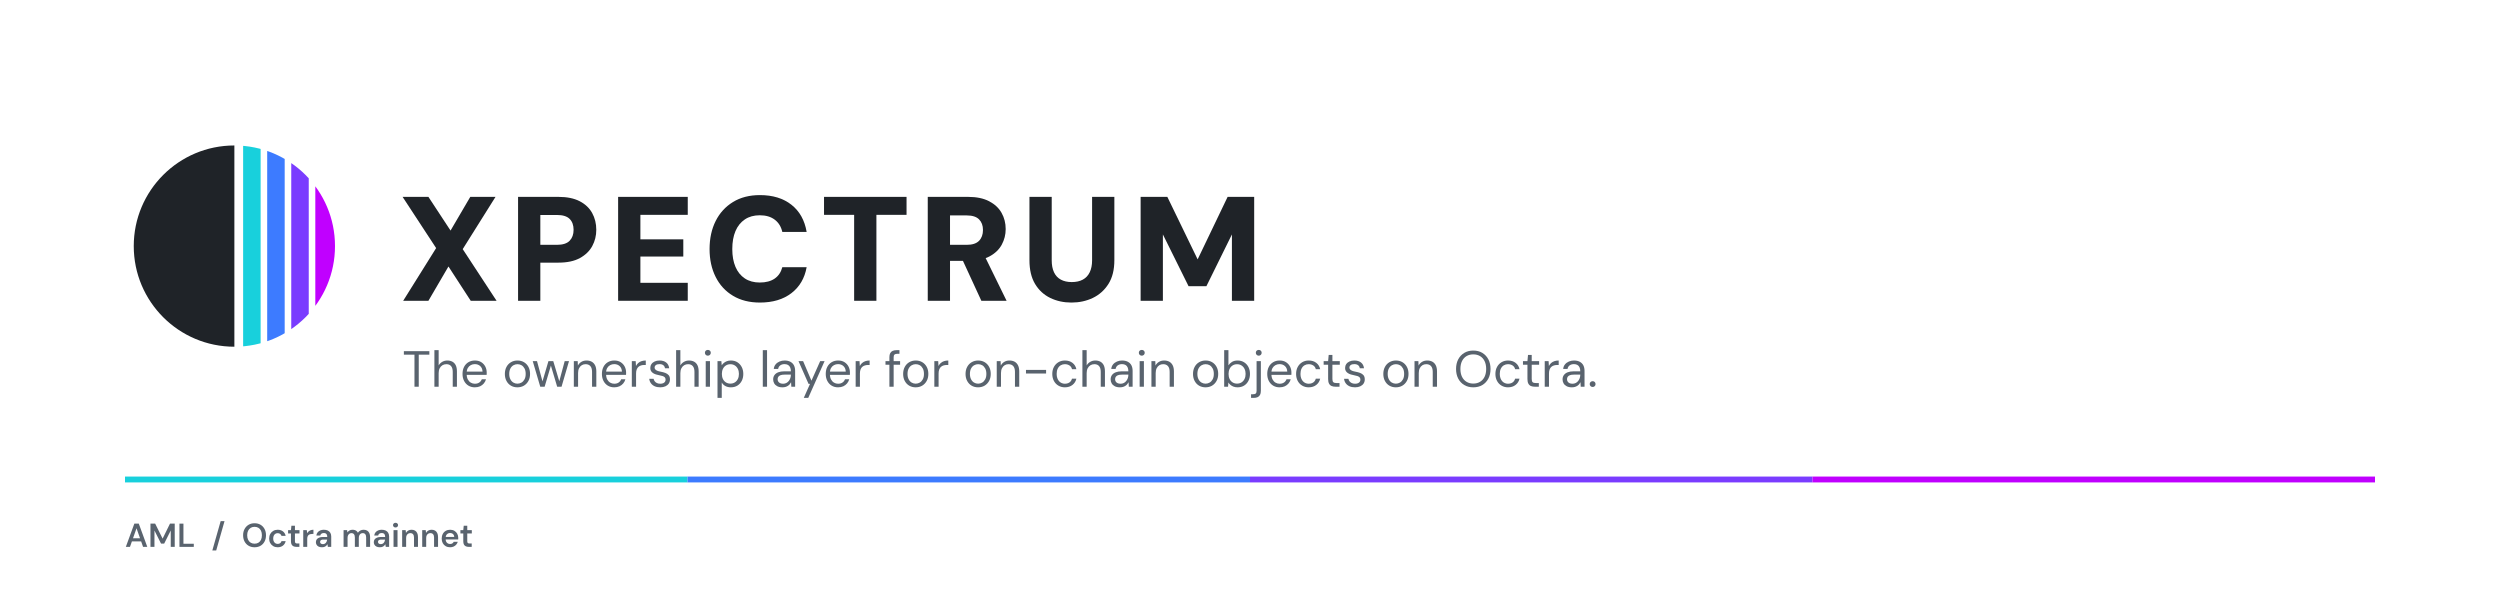
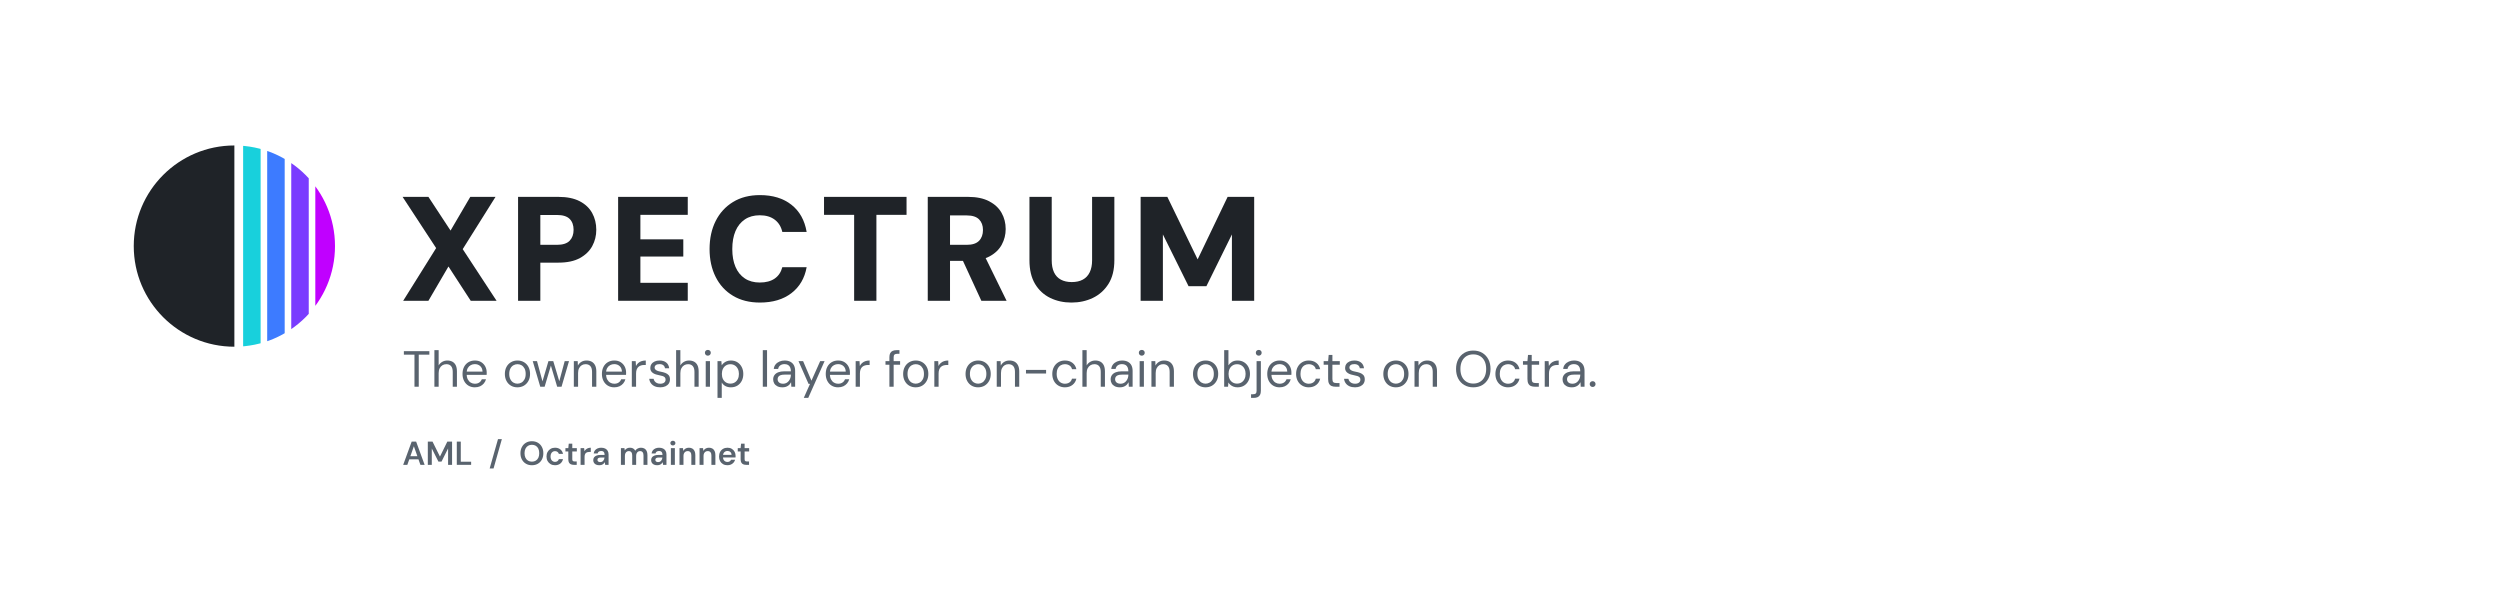
- <svg xmlns="http://www.w3.org/2000/svg" width="1280" height="312" viewBox="0 0 1280 312" role="img" aria-label="Xpectrum">
+ <svg xmlns="http://www.w3.org/2000/svg" width="1280" height="304" viewBox="0 0 1280 304" role="img" aria-label="Xpectrum">
  <defs>
    <path id="w9-76-114" d="M15.35 0L2.43 0L19.30-26.98L2.13-53.20L15.35-53.20L26.68-35.95L26.68-35.95L36.78-53.20L49.70-53.20L32.91-26.45L50.24 0L37.01 0L25.61-17.56L25.61-17.56L15.35 0Z" />
    <path id="w9-76-80" d="M16.49 0L5.09 0L5.09-53.20L25.76-53.20Q32.30-53.20 36.59-51.00Q40.89-48.79 43.02-44.95Q45.14-41.12 45.14-36.33L45.14-36.33Q45.14-31.84 43.09-28.04Q41.04-24.24 36.78-21.89Q32.53-19.53 25.76-19.53L25.76-19.53L16.49-19.53L16.49 0ZM16.49-43.93L16.49-28.65L25.00-28.65Q29.49-28.65 31.50-30.74Q33.52-32.83 33.52-36.33L33.52-36.33Q33.52-39.90 31.50-41.91Q29.49-43.93 25.00-43.93L25.00-43.93L16.49-43.93Z" />
    <path id="w9-76-23" d="M40.74 0L5.09 0L5.09-53.20L40.74-53.20L40.74-44.00L16.49-44.00L16.49-31.46L38.46-31.46L38.46-22.65L16.49-22.65L16.49-9.20L40.74-9.20L40.74 0Z" />
    <path id="w9-76-14" d="M29.18 0.91L29.18 0.91Q21.20 0.91 15.43-2.55Q9.65-6.00 6.54-12.20Q3.42-18.39 3.42-26.45L3.42-26.45Q3.42-34.66 6.54-40.85Q9.65-47.04 15.43-50.58Q21.20-54.11 29.18-54.11L29.18-54.11Q39.06-54.11 45.33-49.17Q51.60-44.23 53.12-35.26L53.12-35.26L40.66-35.26Q39.75-39.29 36.78-41.53Q33.82-43.78 29.11-43.78L29.11-43.78Q24.62-43.78 21.47-41.65Q18.32-39.52 16.68-35.68Q15.05-31.84 15.05-26.45L15.05-26.45Q15.05-21.20 16.68-17.37Q18.32-13.53 21.47-11.44Q24.62-9.35 29.11-9.35L29.11-9.35Q33.82-9.35 36.75-11.36Q39.67-13.38 40.66-17.18L40.66-17.18L53.12-17.18Q51.60-8.74 45.33-3.91Q39.06 0.91 29.18 0.91Z" />
    <path id="w9-76-93" d="M28.80 0L17.40 0L17.40-44.00L1.98-44.00L1.98-53.20L44.23-53.20L44.23-44.00L28.80-44.00L28.80 0Z" />
    <path id="w9-76-83" d="M16.49 0L5.09 0L5.09-53.20L25.76-53.20Q32.22-53.20 36.52-50.96Q40.81-48.72 42.90-44.99Q44.99-41.27 44.99-36.71L44.99-36.71Q44.99-32.45 42.98-28.73Q40.96-25.00 36.71-22.72Q32.45-20.44 25.69-20.44L25.69-20.44L16.49-20.44L16.49 0ZM45.45 0L32.53 0L21.81-23.26L34.05-23.26L45.45 0ZM16.49-43.70L16.49-28.65L25.08-28.65Q29.34-28.65 31.35-30.70Q33.36-32.76 33.36-36.25L33.36-36.25Q33.36-39.67 31.35-41.69Q29.34-43.70 25.08-43.70L25.08-43.70L16.49-43.70Z" />
    <path id="w9-76-97" d="M26.14 0.91L26.14 0.91Q20.14 0.91 15.24-1.48Q10.34-3.88 7.49-8.66Q4.64-13.45 4.64-20.75L4.64-20.75L4.64-53.20L16.04-53.20L16.04-20.67Q16.04-17.10 17.21-14.59Q18.39-12.08 20.71-10.83Q23.03-9.58 26.30-9.58L26.30-9.58Q29.64-9.58 31.96-10.83Q34.28-12.08 35.49-14.59Q36.71-17.10 36.71-20.67L36.71-20.67L36.71-53.20L48.11-53.20L48.11-20.75Q48.11-13.45 45.11-8.66Q42.10-3.88 37.13-1.48Q32.15 0.91 26.14 0.91Z" />
    <path id="w9-76-62" d="M16.49 0L5.09 0L5.09-53.20L18.77-53.20L34.28-21.20L34.28-21.20L49.63-53.20L63.23-53.20L63.23 0L51.83 0L51.83-33.97L51.83-33.97L38.76-7.45L29.64-7.45L16.49-33.97L16.49-33.97L16.49 0Z" />
    <path id="w4-26-93" d="M8.40 0L6.21 0L6.21-16.41L0.78-16.41L0.78-18.20L13.83-18.20L13.83-16.41L8.40-16.41L8.40 0Z" />
    <path id="w4-26-164" d="M4.00 0L1.82 0L1.82-18.72L4.00-18.72L4.00-10.89L4.00-10.89Q4.65-12.06 5.84-12.74Q7.02-13.42 8.42-13.42L8.42-13.42Q9.93-13.42 11.05-12.81Q12.17-12.19 12.77-10.95Q13.36-9.70 13.36-7.80L13.36-7.80L13.36 0L11.21 0L11.21-7.57Q11.21-9.54 10.37-10.54Q9.54-11.54 7.96-11.54L7.96-11.54Q6.84-11.54 5.94-11.00Q5.04-10.45 4.52-9.44Q4.00-8.42 4.00-6.94L4.00-6.94L4.00 0Z" />
    <path id="w4-26-147" d="M7.57 0.31L7.57 0.31Q5.72 0.31 4.30-0.55Q2.89-1.40 2.08-2.95Q1.27-4.50 1.27-6.55L1.27-6.55Q1.27-8.63 2.07-10.17Q2.86-11.70 4.30-12.56Q5.75-13.42 7.62-13.42L7.62-13.42Q9.54-13.42 10.88-12.56Q12.22-11.70 12.94-10.31Q13.65-8.92 13.65-7.25L13.65-7.25Q13.65-6.99 13.65-6.71Q13.65-6.42 13.62-6.06L13.62-6.06L2.91-6.06L2.91-7.75L11.52-7.75Q11.44-9.54 10.34-10.56Q9.23-11.57 7.57-11.57L7.57-11.57Q6.45-11.57 5.50-11.06Q4.55-10.56 3.98-9.58Q3.41-8.61 3.41-7.15L3.41-7.15L3.41-6.42Q3.41-4.81 3.99-3.72Q4.58-2.63 5.53-2.08Q6.47-1.53 7.57-1.53L7.57-1.53Q8.94-1.53 9.84-2.15Q10.74-2.76 11.13-3.80L11.13-3.80L13.29-3.80Q12.97-2.63 12.19-1.69Q11.41-0.75 10.26-0.22Q9.10 0.31 7.57 0.31Z" />
    <path id="w4-26-282" d="" />
    <path id="w4-26-195" d="M7.67 0.31L7.67 0.31Q5.85 0.31 4.39-0.53Q2.94-1.38 2.11-2.93Q1.27-4.47 1.27-6.53L1.27-6.53Q1.27-8.63 2.12-10.18Q2.96-11.73 4.43-12.57Q5.90-13.42 7.72-13.42L7.72-13.42Q9.59-13.42 11.04-12.57Q12.48-11.73 13.33-10.18Q14.17-8.63 14.17-6.55L14.17-6.55Q14.17-4.47 13.31-2.93Q12.45-1.38 11.00-0.53Q9.54 0.31 7.67 0.31ZM7.70-1.56L7.70-1.56Q8.81-1.56 9.78-2.12Q10.74-2.68 11.34-3.80Q11.93-4.91 11.93-6.55L11.93-6.55Q11.93-8.22 11.35-9.32Q10.76-10.43 9.82-10.99Q8.87-11.54 7.72-11.54L7.72-11.54Q6.63-11.54 5.66-10.99Q4.68-10.43 4.10-9.32Q3.51-8.22 3.51-6.55L3.51-6.55Q3.51-4.91 4.10-3.80Q4.68-2.68 5.63-2.12Q6.58-1.56 7.70-1.56Z" />
    <path id="w4-26-235" d="M6.71 0L4.47 0L0.62-13.10L2.81-13.10L5.80-2.05L5.41-2.05L8.66-13.10L11.13-13.10L14.43-2.08L14.01-2.05L16.98-13.10L19.19-13.10L15.37 0L13.13 0L9.70-11.54L10.14-11.54L6.71 0Z" />
    <path id="w4-26-189" d="M4.00 0L1.82 0L1.82-13.10L3.80-13.10L3.90-10.82L3.90-10.82Q4.52-12.04 5.68-12.73Q6.84-13.42 8.32-13.42L8.32-13.42Q9.85-13.42 10.97-12.81Q12.09-12.19 12.71-10.96Q13.34-9.72 13.34-7.83L13.34-7.83L13.34 0L11.15 0L11.15-7.59Q11.15-9.57 10.28-10.56Q9.41-11.54 7.83-11.54L7.83-11.54Q6.73-11.54 5.88-11.01Q5.02-10.48 4.51-9.48Q4.00-8.48 4.00-6.99L4.00-6.99L4.00 0Z" />
    <path id="w4-26-209" d="M4.00 0L1.82 0L1.82-13.10L3.80-13.10L3.95-10.61L3.95-10.61Q4.39-11.49 5.08-12.12Q5.77-12.74 6.75-13.08Q7.72-13.42 8.97-13.42L8.97-13.42L8.97-11.13L8.16-11.13Q7.33-11.13 6.58-10.91Q5.82-10.69 5.24-10.19Q4.65-9.70 4.33-8.85Q4.00-8.01 4.00-6.76L4.00-6.76L4.00 0Z" />
    <path id="w4-26-213" d="M6.76 0.31L6.76 0.31Q5.12 0.31 3.91-0.23Q2.70-0.78 1.99-1.76Q1.27-2.73 1.12-4.06L1.12-4.06L3.35-4.06Q3.48-3.38 3.90-2.81Q4.32-2.24 5.03-1.89Q5.75-1.53 6.79-1.53L6.79-1.53Q7.70-1.53 8.29-1.81Q8.89-2.08 9.19-2.55Q9.49-3.02 9.49-3.56L9.49-3.56Q9.49-4.37 9.11-4.78Q8.74-5.20 8.01-5.45Q7.28-5.69 6.24-5.88L6.24-5.88Q5.38-6.03 4.55-6.29Q3.72-6.55 3.07-6.98Q2.42-7.41 2.04-8.03Q1.66-8.66 1.66-9.57L1.66-9.57Q1.66-10.69 2.24-11.56Q2.81-12.43 3.89-12.92Q4.97-13.42 6.40-13.42L6.40-13.42Q8.50-13.42 9.80-12.40Q11.10-11.39 11.34-9.46L11.34-9.46L9.18-9.46Q9.05-10.45 8.33-11.01Q7.62-11.57 6.37-11.57L6.37-11.57Q5.15-11.57 4.51-11.08Q3.87-10.58 3.87-9.78L3.87-9.78Q3.87-9.26 4.23-8.85Q4.58-8.45 5.27-8.16Q5.95-7.88 6.97-7.70L6.97-7.70Q8.27-7.46 9.33-7.07Q10.40-6.68 11.06-5.92Q11.73-5.15 11.73-3.74L11.73-3.74Q11.73-2.52 11.12-1.61Q10.50-0.70 9.39-0.20Q8.27 0.31 6.76 0.31Z" />
    <path id="w4-26-166" d="M4.21 0L2.03 0L2.03-13.10L4.21-13.10L4.21 0ZM3.12-15.89L3.12-15.89Q2.47-15.89 2.04-16.32Q1.61-16.74 1.61-17.39L1.61-17.39Q1.61-18.04 2.04-18.45Q2.47-18.85 3.12-18.85L3.12-18.85Q3.74-18.85 4.19-18.45Q4.63-18.04 4.63-17.39L4.63-17.39Q4.63-16.74 4.19-16.32Q3.74-15.89 3.12-15.89Z" />
    <path id="w4-26-206" d="M4.00 5.72L1.82 5.72L1.82-13.10L3.80-13.10L3.98-10.97L3.98-10.97Q4.39-11.60 5.04-12.16Q5.69-12.71 6.60-13.07Q7.51-13.42 8.68-13.42L8.68-13.42Q10.61-13.42 12.03-12.51Q13.44-11.60 14.24-10.05Q15.03-8.50 15.03-6.53L15.03-6.53Q15.03-4.55 14.24-3.00Q13.44-1.46 12.01-0.57Q10.58 0.31 8.66 0.31L8.66 0.31Q7.07 0.31 5.86-0.34Q4.65-0.99 4.00-2.16L4.00-2.16L4.00 5.72ZM8.42-1.59L8.42-1.59Q9.70-1.59 10.69-2.21Q11.67-2.83 12.23-3.94Q12.79-5.04 12.79-6.55L12.79-6.55Q12.79-8.03 12.23-9.15Q11.67-10.27 10.69-10.89Q9.70-11.52 8.42-11.52L8.42-11.52Q7.12-11.52 6.14-10.89Q5.15-10.27 4.60-9.15Q4.06-8.03 4.06-6.55L4.06-6.55Q4.06-5.04 4.60-3.94Q5.15-2.83 6.14-2.21Q7.12-1.59 8.42-1.59Z" />
    <path id="w4-26-182" d="M4.00 0L1.82 0L1.82-18.72L4.00-18.72L4.00 0Z" />
    <path id="w4-26-125" d="M6.08 0.31L6.08 0.31Q4.50 0.31 3.43-0.25Q2.37-0.81 1.85-1.73Q1.33-2.65 1.33-3.74L1.33-3.74Q1.33-5.07 2.02-5.99Q2.70-6.92 3.97-7.40Q5.23-7.88 6.94-7.88L6.94-7.88L10.40-7.88Q10.40-9.10 10.02-9.92Q9.65-10.74 8.93-11.15Q8.22-11.57 7.15-11.57L7.15-11.57Q5.90-11.57 4.99-10.95Q4.08-10.32 3.87-9.10L3.87-9.10L1.64-9.10Q1.79-10.50 2.59-11.45Q3.38-12.40 4.60-12.91Q5.82-13.42 7.15-13.42L7.15-13.42Q8.97-13.42 10.18-12.75Q11.39-12.09 11.99-10.91Q12.58-9.72 12.58-8.11L12.58-8.11L12.58 0L10.63 0L10.50-2.31L10.50-2.31Q10.24-1.77 9.84-1.29Q9.44-0.81 8.89-0.46Q8.35-0.10 7.66 0.10Q6.97 0.31 6.08 0.31ZM6.42-1.53L6.42-1.53Q7.33-1.53 8.07-1.91Q8.81-2.29 9.33-2.95Q9.85-3.61 10.13-4.42Q10.40-5.23 10.40-6.11L10.40-6.11L10.40-6.19L7.12-6.19Q5.85-6.19 5.07-5.89Q4.29-5.59 3.95-5.06Q3.61-4.52 3.61-3.85L3.61-3.85Q3.61-3.15 3.94-2.63Q4.26-2.11 4.90-1.82Q5.54-1.53 6.42-1.53Z" />
    <path id="w4-26-241" d="M5.54 5.72L3.25 5.72L6.45-1.46L5.69-1.46L0.55-13.10L2.91-13.10L7.18-3.09L7.18-3.09L11.65-13.10L13.91-13.10L5.54 5.72Z" />
    <path id="w4-26-159" d="M4.73 0L2.55 0L2.55-15.13Q2.55-16.38 2.96-17.17Q3.38-17.97 4.20-18.34Q5.02-18.72 6.21-18.72L6.21-18.72L7.70-18.72L7.70-16.85L6.55-16.85Q5.59-16.85 5.16-16.46Q4.73-16.07 4.73-15.08L4.73-15.08L4.73 0ZM8.03-11.26L0.55-11.26L0.55-13.10L8.03-13.10L8.03-11.26Z" />
    <path id="w4-26-300" d="M12.17-6.76L1.87-6.76L1.87-8.61L12.17-8.61L12.17-6.76Z" />
    <path id="w4-26-138" d="M7.72 0.31L7.72 0.31Q5.88 0.31 4.41-0.55Q2.94-1.40 2.11-2.95Q1.27-4.50 1.27-6.53L1.27-6.53Q1.27-8.61 2.11-10.14Q2.94-11.67 4.41-12.55Q5.88-13.42 7.72-13.42L7.72-13.42Q10.06-13.42 11.62-12.21Q13.18-11.00 13.60-8.97L13.60-8.97L11.36-8.97Q11.10-10.19 10.09-10.87Q9.07-11.54 7.70-11.54L7.70-11.54Q6.58-11.54 5.62-10.99Q4.65-10.43 4.08-9.31Q3.51-8.19 3.51-6.55L3.51-6.55Q3.51-5.33 3.85-4.38Q4.19-3.43 4.76-2.81Q5.33-2.18 6.10-1.86Q6.86-1.53 7.70-1.53L7.70-1.53Q8.63-1.53 9.39-1.83Q10.14-2.13 10.66-2.73Q11.18-3.33 11.36-4.13L11.36-4.13L13.60-4.13Q13.18-2.16 11.61-0.92Q10.04 0.31 7.72 0.31Z" />
    <path id="w4-26-137" d="M8.68 0.31L8.68 0.31Q7.57 0.31 6.67-0.01Q5.77-0.34 5.10-0.88Q4.42-1.43 3.98-2.16L3.98-2.16L3.98-2.16L3.80 0L1.82 0L1.82-18.72L4.00-18.72L4.00-10.95Q4.63-11.96 5.80-12.69Q6.97-13.42 8.68-13.42L8.68-13.42Q10.58-13.42 12.01-12.52Q13.44-11.62 14.24-10.08Q15.03-8.53 15.03-6.55L15.03-6.55Q15.03-4.58 14.24-3.02Q13.44-1.46 12.01-0.57Q10.58 0.31 8.68 0.31ZM8.42-1.59L8.42-1.59Q9.70-1.59 10.69-2.21Q11.67-2.83 12.23-3.94Q12.79-5.04 12.79-6.55L12.79-6.55Q12.79-8.03 12.23-9.15Q11.67-10.27 10.69-10.89Q9.70-11.52 8.42-11.52L8.42-11.52Q7.12-11.52 6.14-10.89Q5.15-10.27 4.60-9.15Q4.06-8.03 4.06-6.55L4.06-6.55Q4.06-5.04 4.60-3.94Q5.15-2.83 6.14-2.21Q7.12-1.59 8.42-1.59Z" />
    <path id="w4-26-178" d="M0.65 5.72L-0.70 5.72L-0.70 3.85L0.31 3.85Q1.30 3.85 1.72 3.45Q2.13 3.04 2.13 2.08L2.13 2.08L2.13-13.10L4.32-13.10L4.32 2.13Q4.32 3.38 3.90 4.17Q3.48 4.97 2.67 5.34Q1.85 5.72 0.65 5.72L0.65 5.72ZM3.25-15.89L3.25-15.89Q2.60-15.89 2.17-16.32Q1.74-16.74 1.74-17.39L1.74-17.39Q1.74-18.04 2.17-18.45Q2.60-18.85 3.25-18.85L3.25-18.85Q3.87-18.85 4.30-18.45Q4.73-18.04 4.73-17.39L4.73-17.39Q4.73-16.74 4.30-16.32Q3.87-15.89 3.25-15.89Z" />
    <path id="w4-26-219" d="M9.00 0L6.97 0Q5.80 0 4.94-0.36Q4.08-0.73 3.63-1.60Q3.17-2.47 3.17-3.95L3.17-3.95L3.17-11.26L0.88-11.26L0.88-13.10L3.17-13.10L3.46-16.28L5.36-16.28L5.36-13.10L9.15-13.10L9.15-11.26L5.36-11.26L5.36-3.95Q5.36-2.73 5.85-2.30Q6.34-1.87 7.59-1.87L7.59-1.87L9.00-1.87L9.00 0Z" />
    <path id="w4-26-69" d="M10.06 0.31L10.06 0.31Q7.44 0.31 5.45-0.87Q3.46-2.05 2.35-4.17Q1.25-6.29 1.25-9.10L1.25-9.10Q1.25-11.88 2.35-14.00Q3.46-16.12 5.45-17.32Q7.44-18.51 10.06-18.51L10.06-18.51Q12.74-18.51 14.72-17.32Q16.69-16.12 17.80-14.00Q18.90-11.88 18.90-9.10L18.90-9.10Q18.90-6.29 17.80-4.17Q16.69-2.05 14.72-0.87Q12.74 0.31 10.06 0.31ZM10.06-1.61L10.06-1.61Q12.04-1.61 13.53-2.51Q15.03-3.41 15.85-5.08Q16.67-6.76 16.67-9.10L16.67-9.10Q16.67-11.44 15.85-13.12Q15.03-14.79 13.53-15.68Q12.04-16.56 10.06-16.56L10.06-16.56Q8.11-16.56 6.62-15.68Q5.12-14.79 4.30-13.12Q3.48-11.44 3.48-9.10L3.48-9.10Q3.48-6.76 4.30-5.08Q5.12-3.41 6.62-2.51Q8.11-1.61 10.06-1.61Z" />
    <path id="w4-26-285" d="M2.60 0.13L2.60 0.13Q1.95 0.13 1.52-0.30Q1.09-0.73 1.09-1.35L1.09-1.35Q1.09-1.98 1.52-2.41Q1.95-2.83 2.60-2.83L2.60-2.83Q3.25-2.83 3.67-2.41Q4.08-1.98 4.08-1.35L4.08-1.35Q4.08-0.73 3.67-0.30Q3.25 0.13 2.60 0.13Z" />
    <path id="w6-17-1" d="M2.55 0L0.43 0L4.78-11.90L7.06-11.90L11.41 0L9.25 0L5.90-9.52L5.90-9.52L2.55 0ZM9.32-2.81L2.36-2.81L2.91-4.42L8.77-4.42L9.32-2.81Z" />
    <path id="w6-17-62" d="M3.25 0L1.21 0L1.21-11.90L3.62-11.90L7.43-4.22L7.43-4.22L11.20-11.90L13.63-11.90L13.63 0L11.59 0L11.59-8.40L11.59-8.40L8.23-1.67L6.63-1.67L3.25-8.38L3.25-8.38L3.25 0Z" />
    <path id="w6-17-56" d="M8.55 0L1.21 0L1.21-11.90L3.25-11.90L3.25-1.60L8.55-1.60L8.55 0Z" />
    <path id="w6-17-282" d="" />
    <path id="w6-17-298" d="M2.40 1.84L0.41 1.84L4.68-13.18L6.66-13.18L2.40 1.84Z" />
    <path id="w6-17-69" d="M6.63 0.20L6.63 0.20Q4.91 0.20 3.60-0.57Q2.28-1.34 1.53-2.73Q0.78-4.11 0.78-5.95L0.78-5.95Q0.78-7.77 1.53-9.15Q2.28-10.54 3.60-11.32Q4.91-12.10 6.63-12.10L6.63-12.10Q8.38-12.10 9.71-11.32Q11.03-10.54 11.76-9.15Q12.50-7.77 12.50-5.95L12.50-5.95Q12.50-4.11 11.76-2.73Q11.03-1.34 9.71-0.57Q8.38 0.20 6.63 0.20ZM6.65-1.63L6.65-1.63Q7.79-1.63 8.64-2.15Q9.49-2.67 9.95-3.64Q10.40-4.61 10.40-5.95L10.40-5.95Q10.40-7.29 9.95-8.26Q9.49-9.23 8.64-9.75Q7.79-10.27 6.65-10.27L6.65-10.27Q5.51-10.27 4.66-9.75Q3.81-9.23 3.34-8.26Q2.87-7.29 2.87-5.95L2.87-5.95Q2.87-4.61 3.34-3.64Q3.81-2.67 4.66-2.15Q5.51-1.63 6.65-1.63Z" />
    <path id="w6-17-138" d="M5.20 0.20L5.20 0.20Q3.94 0.20 2.95-0.37Q1.96-0.94 1.40-1.95Q0.85-2.96 0.85-4.25L0.85-4.25Q0.85-5.59 1.40-6.60Q1.96-7.62 2.95-8.19Q3.94-8.77 5.22-8.77L5.22-8.77Q6.82-8.77 7.91-7.93Q8.99-7.09 9.30-5.63L9.30-5.63L7.16-5.63Q6.99-6.27 6.45-6.65Q5.92-7.02 5.19-7.02L5.19-7.02Q4.56-7.02 4.04-6.70Q3.52-6.38 3.22-5.76Q2.92-5.15 2.92-4.28L2.92-4.28Q2.92-3.62 3.09-3.11Q3.26-2.60 3.58-2.25Q3.89-1.90 4.30-1.72Q4.71-1.53 5.19-1.53L5.19-1.53Q5.68-1.53 6.08-1.69Q6.48-1.85 6.76-2.18Q7.04-2.50 7.16-2.94L7.16-2.94L9.30-2.94Q8.99-1.51 7.91-0.65Q6.82 0.20 5.20 0.20Z" />
    <path id="w6-17-219" d="M6.32 0L4.86 0Q4.00 0 3.36-0.27Q2.72-0.54 2.36-1.17Q2.01-1.80 2.01-2.87L2.01-2.87L2.01-6.85L0.54-6.85L0.54-8.57L2.01-8.57L2.24-10.83L4.05-10.83L4.05-8.57L6.38-8.57L6.38-6.85L4.05-6.85L4.05-2.87Q4.05-2.23 4.33-1.98Q4.61-1.73 5.27-1.73L5.27-1.73L6.32-1.73L6.32 0Z" />
    <path id="w6-17-209" d="M3.18 0L1.14 0L1.14-8.57L2.96-8.57L3.15-6.97L3.15-6.97Q3.45-7.53 3.91-7.93Q4.37-8.33 4.99-8.55Q5.61-8.77 6.36-8.77L6.36-8.77L6.36-6.61L5.64-6.61Q5.13-6.61 4.68-6.49Q4.22-6.36 3.88-6.08Q3.55-5.80 3.37-5.31Q3.18-4.83 3.18-4.10L3.18-4.10L3.18 0Z" />
    <path id="w6-17-125" d="M4.00 0.20L4.00 0.20Q2.94 0.20 2.24-0.15Q1.55-0.51 1.21-1.10Q0.87-1.70 0.87-2.40L0.87-2.40Q0.87-3.21 1.28-3.81Q1.70-4.40 2.52-4.73Q3.33-5.07 4.52-5.07L4.52-5.07L6.68-5.07Q6.68-5.75 6.49-6.20Q6.31-6.65 5.92-6.87Q5.53-7.09 4.91-7.09L4.91-7.09Q4.22-7.09 3.72-6.77Q3.23-6.46 3.11-5.81L3.11-5.81L1.10-5.81Q1.21-6.73 1.72-7.39Q2.23-8.04 3.07-8.41Q3.91-8.77 4.91-8.77L4.91-8.77Q6.12-8.77 6.97-8.36Q7.82-7.94 8.27-7.17Q8.72-6.39 8.72-5.30L8.72-5.30L8.72 0L6.99 0L6.78-1.38L6.78-1.38Q6.61-1.04 6.35-0.75Q6.09-0.46 5.75-0.25Q5.41-0.03 4.97 0.09Q4.54 0.20 4.00 0.20ZM4.45-1.41L4.45-1.41Q4.95-1.41 5.33-1.59Q5.71-1.77 5.99-2.10Q6.27-2.43 6.43-2.84Q6.58-3.25 6.63-3.71L6.63-3.71L6.63-3.74L4.74-3.74Q4.15-3.74 3.76-3.60Q3.37-3.45 3.20-3.18Q3.03-2.91 3.03-2.55L3.03-2.55Q3.03-2.19 3.20-1.94Q3.37-1.68 3.69-1.55Q4.01-1.41 4.45-1.41Z" />
    <path id="w6-17-188" d="M3.18 0L1.14 0L1.14-8.57L2.94-8.57L3.11-7.40L3.11-7.40Q3.52-8.04 4.19-8.41Q4.86-8.77 5.73-8.77L5.73-8.77Q6.38-8.77 6.89-8.60Q7.41-8.43 7.81-8.09Q8.21-7.75 8.47-7.24L8.47-7.24L8.47-7.24Q8.94-7.96 9.71-8.36Q10.47-8.77 11.37-8.77L11.37-8.77Q12.44-8.77 13.19-8.34Q13.94-7.91 14.33-7.06Q14.72-6.22 14.72-5.00L14.72-5.00L14.72 0L12.70 0L12.70-4.79Q12.70-5.88 12.26-6.46Q11.82-7.04 10.95-7.04L10.95-7.04Q10.35-7.04 9.90-6.75Q9.45-6.46 9.20-5.91Q8.94-5.36 8.94-4.56L8.94-4.56L8.94 0L6.92 0L6.92-4.79Q6.92-5.88 6.48-6.46Q6.04-7.04 5.15-7.04L5.15-7.04Q4.59-7.04 4.14-6.75Q3.69-6.46 3.43-5.91Q3.18-5.36 3.18-4.56L3.18-4.56L3.18 0Z" />
    <path id="w6-17-166" d="M3.26 0L1.22 0L1.22-8.57L3.26-8.57L3.26 0ZM2.24-9.93L2.24-9.93Q1.68-9.93 1.32-10.28Q0.95-10.63 0.95-11.14L0.95-11.14Q0.95-11.66 1.32-11.99Q1.68-12.33 2.24-12.33L2.24-12.33Q2.81-12.33 3.17-11.99Q3.54-11.66 3.54-11.14L3.54-11.14Q3.54-10.63 3.17-10.28Q2.81-9.93 2.24-9.93Z" />
    <path id="w6-17-189" d="M3.18 0L1.14 0L1.14-8.57L2.94-8.57L3.09-7.14L3.09-7.14Q3.49-7.89 4.22-8.33Q4.95-8.77 5.95-8.77L5.95-8.77Q6.99-8.77 7.72-8.34Q8.45-7.91 8.85-7.07Q9.25-6.24 9.25-5.00L9.25-5.00L9.25 0L7.21 0L7.21-4.81Q7.21-5.88 6.73-6.46Q6.26-7.04 5.32-7.04L5.32-7.04Q4.71-7.04 4.22-6.75Q3.74-6.46 3.46-5.91Q3.18-5.36 3.18-4.57L3.18-4.57L3.18 0Z" />
    <path id="w6-17-147" d="M5.15 0.20L5.15 0.20Q3.88 0.20 2.91-0.35Q1.94-0.90 1.39-1.90Q0.85-2.91 0.85-4.22L0.85-4.22Q0.85-5.58 1.39-6.60Q1.92-7.62 2.90-8.19Q3.88-8.77 5.17-8.77L5.17-8.77Q6.43-8.77 7.36-8.21Q8.30-7.65 8.81-6.71Q9.32-5.76 9.32-4.59L9.32-4.59Q9.32-4.42 9.32-4.22Q9.32-4.01 9.28-3.79L9.28-3.79L2.31-3.79L2.31-5.10L7.26-5.10Q7.23-6.04 6.63-6.57Q6.04-7.11 5.15-7.11L5.15-7.11Q4.52-7.11 4.00-6.82Q3.47-6.53 3.16-5.96Q2.86-5.39 2.86-4.52L2.86-4.52L2.86-4.03Q2.86-3.23 3.15-2.65Q3.45-2.07 3.97-1.78Q4.49-1.48 5.13-1.48L5.13-1.48Q5.85-1.48 6.32-1.79Q6.78-2.09 7.00-2.60L7.00-2.60L9.08-2.60Q8.84-1.80 8.30-1.16Q7.75-0.53 6.95-0.16Q6.15 0.20 5.15 0.20Z" />
  </defs>
  <g transform="translate(64 70) scale(1.12)">
    <clipPath id="m">
      <circle cx="50" cy="50" r="46" />
    </clipPath>
    <g clip-path="url(#m)">
      <rect width="50" height="100" fill="#1F2328" />
      <rect x="54" width="8" height="100" fill="#18D0DC" />
      <rect x="65" width="8" height="100" fill="#3D7BFF" />
      <rect x="76" width="8" height="100" fill="#7A3CFF" />
      <rect x="87" width="9" height="100" fill="#C000FF" />
    </g>
  </g>
  <g fill="#1F2328">
    <use href="#w9-76-114" x="204" y="154" />
    <use href="#w9-76-80" x="260.16" y="154" />
    <use href="#w9-76-23" x="311.39" y="154" />
    <use href="#w9-76-14" x="359.88" y="154" />
    <use href="#w9-76-93" x="419.92" y="154" />
    <use href="#w9-76-83" x="469.92" y="154" />
    <use href="#w9-76-97" x="522.44" y="154" />
    <use href="#w9-76-62" x="578.91" y="154" />
  </g>
  <g fill="#59636E">
    <use href="#w4-26-93" x="206" y="198" />
    <use href="#w4-26-164" x="220.59" y="198" />
    <use href="#w4-26-147" x="235.54" y="198" />
    <use href="#w4-26-195" x="257.22" y="198" />
    <use href="#w4-26-235" x="272.14" y="198" />
    <use href="#w4-26-189" x="291.98" y="198" />
    <use href="#w4-26-147" x="306.91" y="198" />
    <use href="#w4-26-209" x="321.67" y="198" />
    <use href="#w4-26-213" x="331.29" y="198" />
    <use href="#w4-26-164" x="344.35" y="198" />
    <use href="#w4-26-166" x="359.3" y="198" />
    <use href="#w4-26-206" x="365.54" y="198" />
    <use href="#w4-26-182" x="388.73" y="198" />
    <use href="#w4-26-125" x="394.53" y="198" />
    <use href="#w4-26-241" x="408.28" y="198" />
    <use href="#w4-26-147" x="421.51" y="198" />
    <use href="#w4-26-209" x="436.28" y="198" />
    <use href="#w4-26-159" x="452.82" y="198" />
    <use href="#w4-26-195" x="461.14" y="198" />
    <use href="#w4-26-209" x="476.56" y="198" />
    <use href="#w4-26-195" x="493.09" y="198" />
    <use href="#w4-26-189" x="508.51" y="198" />
    <use href="#w4-26-300" x="523.43" y="198" />
    <use href="#w4-26-138" x="537.5" y="198" />
    <use href="#w4-26-164" x="552.37" y="198" />
    <use href="#w4-26-125" x="567.32" y="198" />
    <use href="#w4-26-166" x="581.47" y="198" />
    <use href="#w4-26-189" x="587.71" y="198" />
    <use href="#w4-26-195" x="609.55" y="198" />
    <use href="#w4-26-137" x="624.96" y="198" />
    <use href="#w4-26-178" x="641.24" y="198" />
    <use href="#w4-26-147" x="647.56" y="198" />
    <use href="#w4-26-138" x="662.33" y="198" />
    <use href="#w4-26-219" x="676.83" y="198" />
    <use href="#w4-26-213" x="687.03" y="198" />
    <use href="#w4-26-195" x="706.99" y="198" />
    <use href="#w4-26-189" x="722.41" y="198" />
    <use href="#w4-26-69" x="744.25" y="198" />
    <use href="#w4-26-138" x="764.38" y="198" />
    <use href="#w4-26-219" x="778.88" y="198" />
    <use href="#w4-26-209" x="789.08" y="198" />
    <use href="#w4-26-125" x="798.7" y="198" />
    <use href="#w4-26-285" x="812.84" y="198" />
  </g>
-   <rect x="64" y="244" width="288" height="3" fill="#18D0DC" />
-   <rect x="352" y="244" width="288" height="3" fill="#3D7BFF" />
-   <rect x="640" y="244" width="288" height="3" fill="#7A3CFF" />
-   <rect x="928" y="244" width="288" height="3" fill="#C000FF" />
  <g fill="#59636E">
-     <use href="#w6-17-1" x="64" y="280" />
-     <use href="#w6-17-62" x="75.83" y="280" />
-     <use href="#w6-17-56" x="90.67" y="280" />
-     <use href="#w6-17-298" x="108.3" y="280" />
-     <use href="#w6-17-69" x="123.69" y="280" />
-     <use href="#w6-17-138" x="136.96" y="280" />
-     <use href="#w6-17-219" x="146.96" y="280" />
-     <use href="#w6-17-209" x="154.12" y="280" />
-     <use href="#w6-17-125" x="160.87" y="280" />
-     <use href="#w6-17-188" x="174.77" y="280" />
-     <use href="#w6-17-125" x="190.51" y="280" />
-     <use href="#w6-17-166" x="200.27" y="280" />
-     <use href="#w6-17-189" x="204.76" y="280" />
-     <use href="#w6-17-189" x="215.03" y="280" />
-     <use href="#w6-17-147" x="225.3" y="280" />
-     <use href="#w6-17-219" x="235.19" y="280" />
+     <use href="#w6-17-1" x="206" y="238" />
+     <use href="#w6-17-62" x="217.83" y="238" />
+     <use href="#w6-17-56" x="232.67" y="238" />
+     <use href="#w6-17-298" x="250.3" y="238" />
+     <use href="#w6-17-69" x="265.69" y="238" />
+     <use href="#w6-17-138" x="278.96" y="238" />
+     <use href="#w6-17-219" x="288.96" y="238" />
+     <use href="#w6-17-209" x="296.12" y="238" />
+     <use href="#w6-17-125" x="302.87" y="238" />
+     <use href="#w6-17-188" x="316.77" y="238" />
+     <use href="#w6-17-125" x="332.51" y="238" />
+     <use href="#w6-17-166" x="342.27" y="238" />
+     <use href="#w6-17-189" x="346.76" y="238" />
+     <use href="#w6-17-189" x="357.03" y="238" />
+     <use href="#w6-17-147" x="367.3" y="238" />
+     <use href="#w6-17-219" x="377.19" y="238" />
  </g>
</svg>
